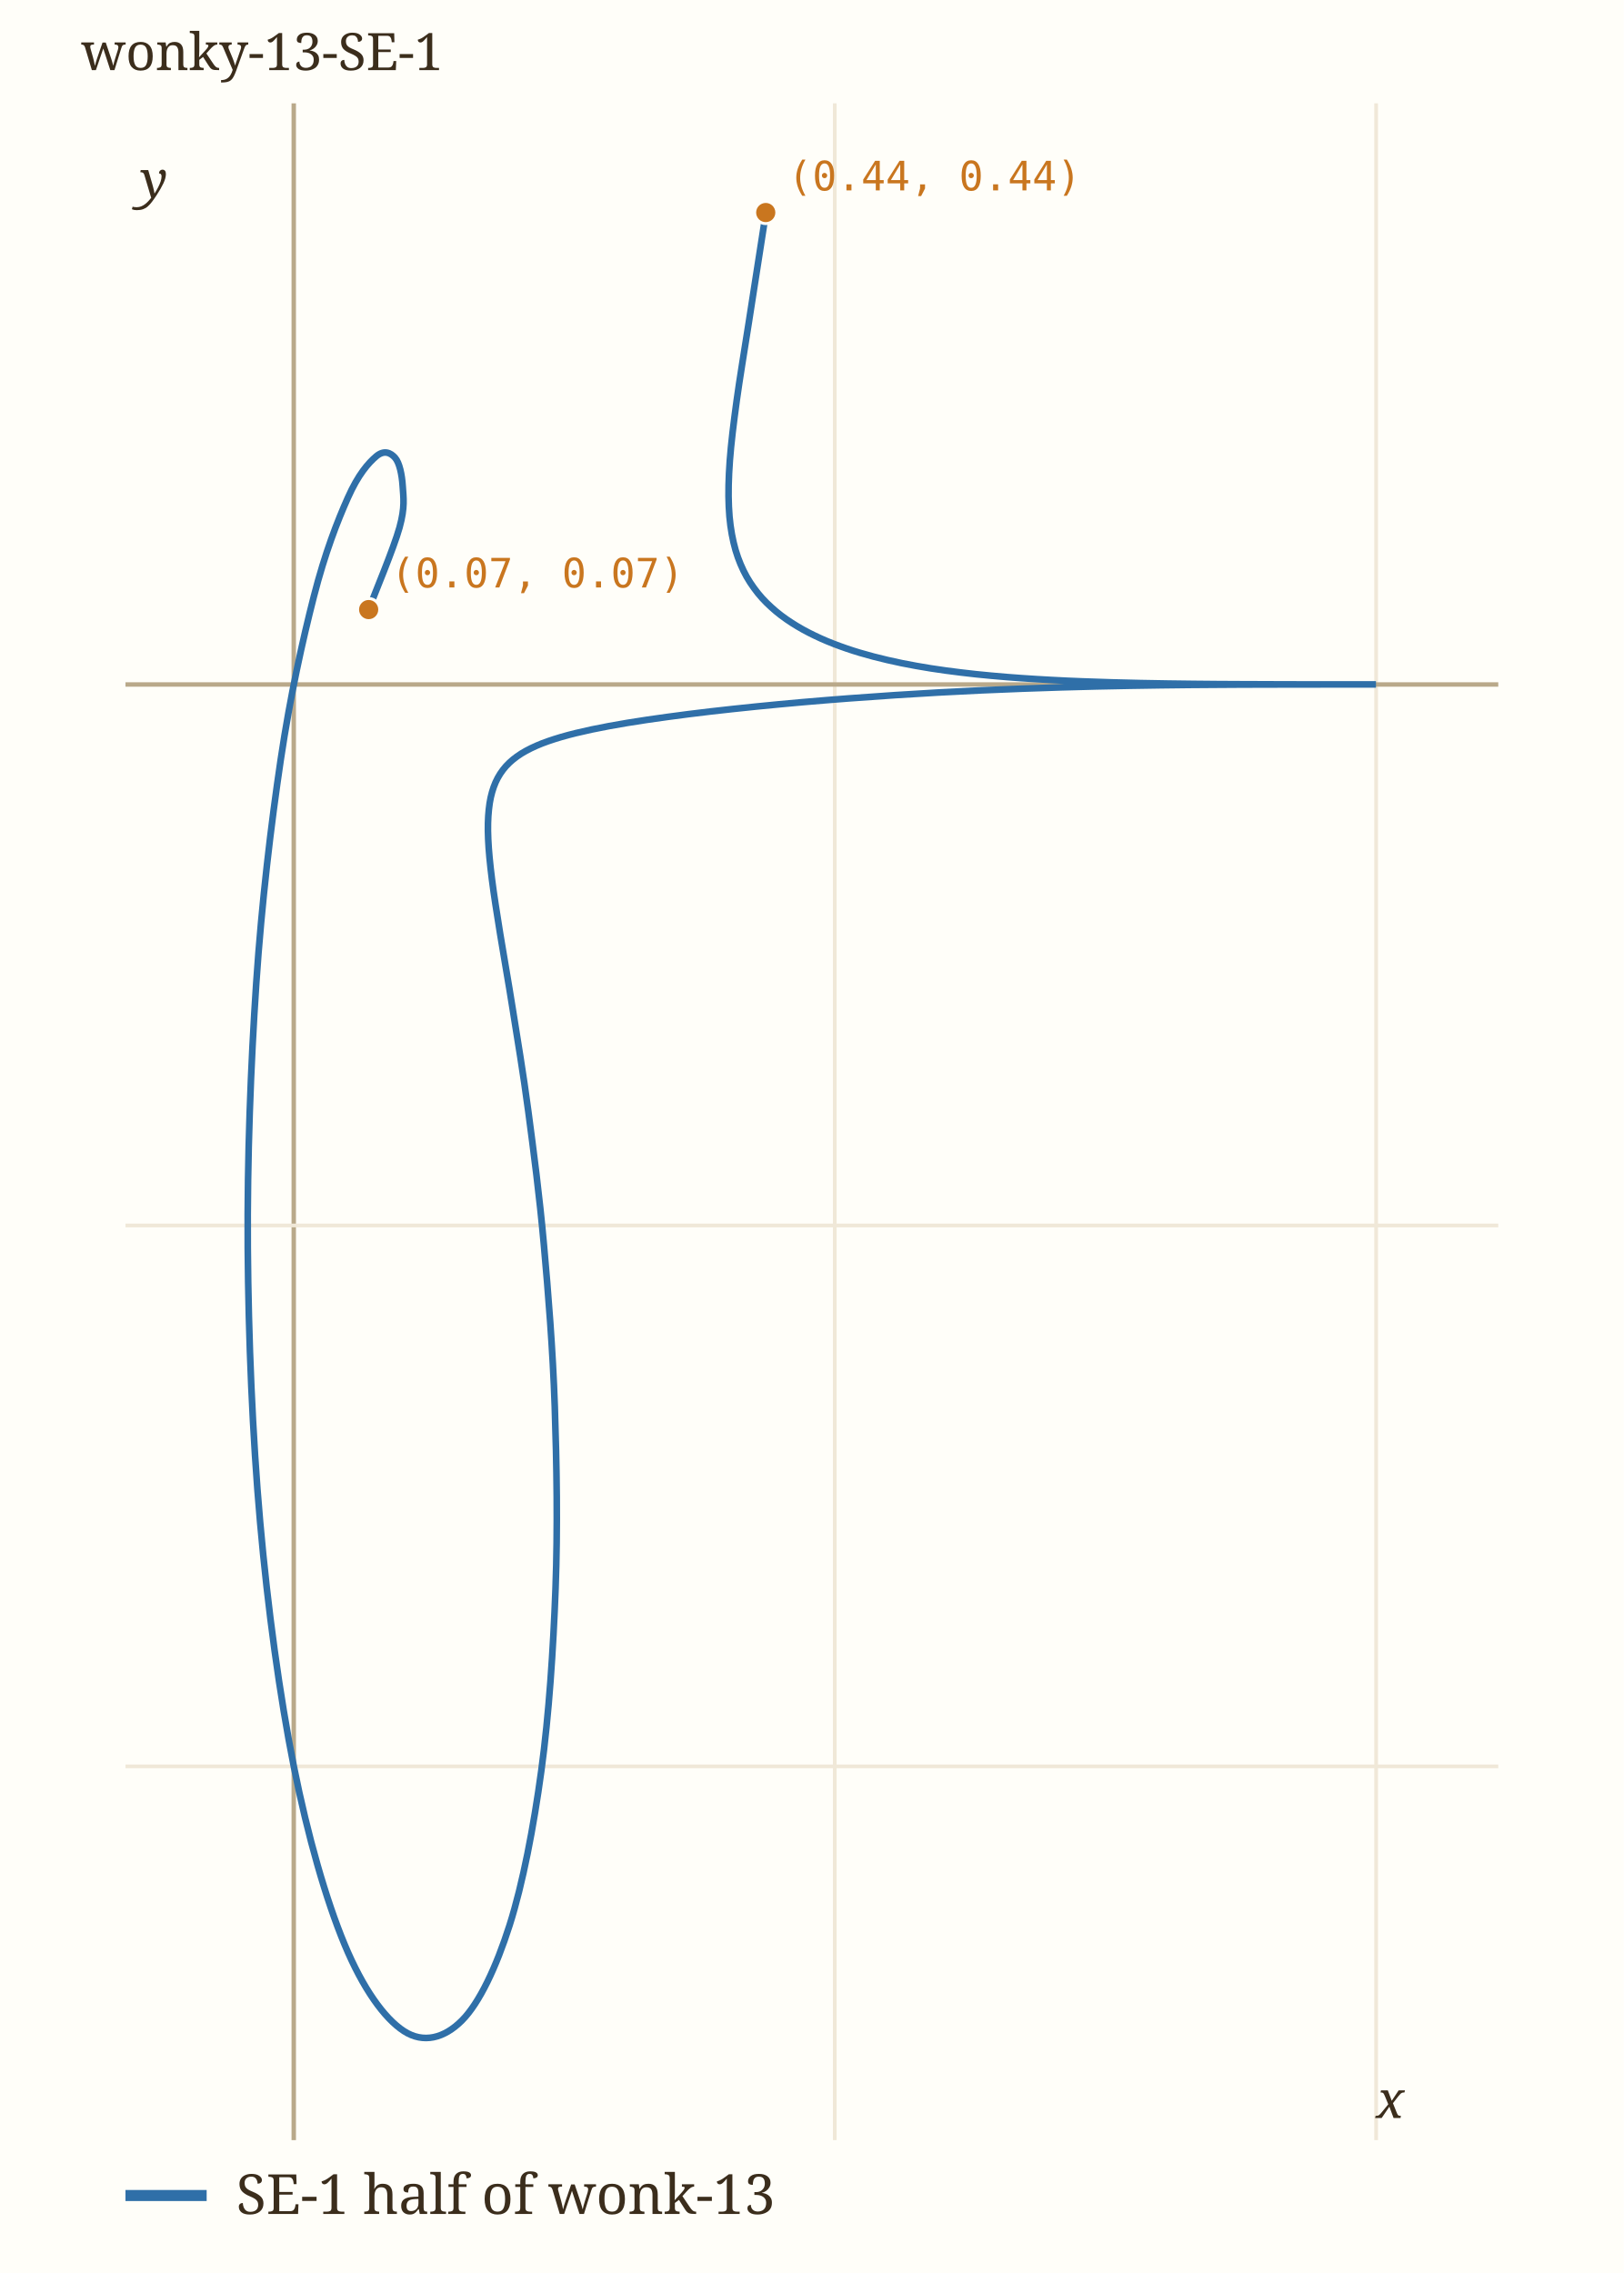
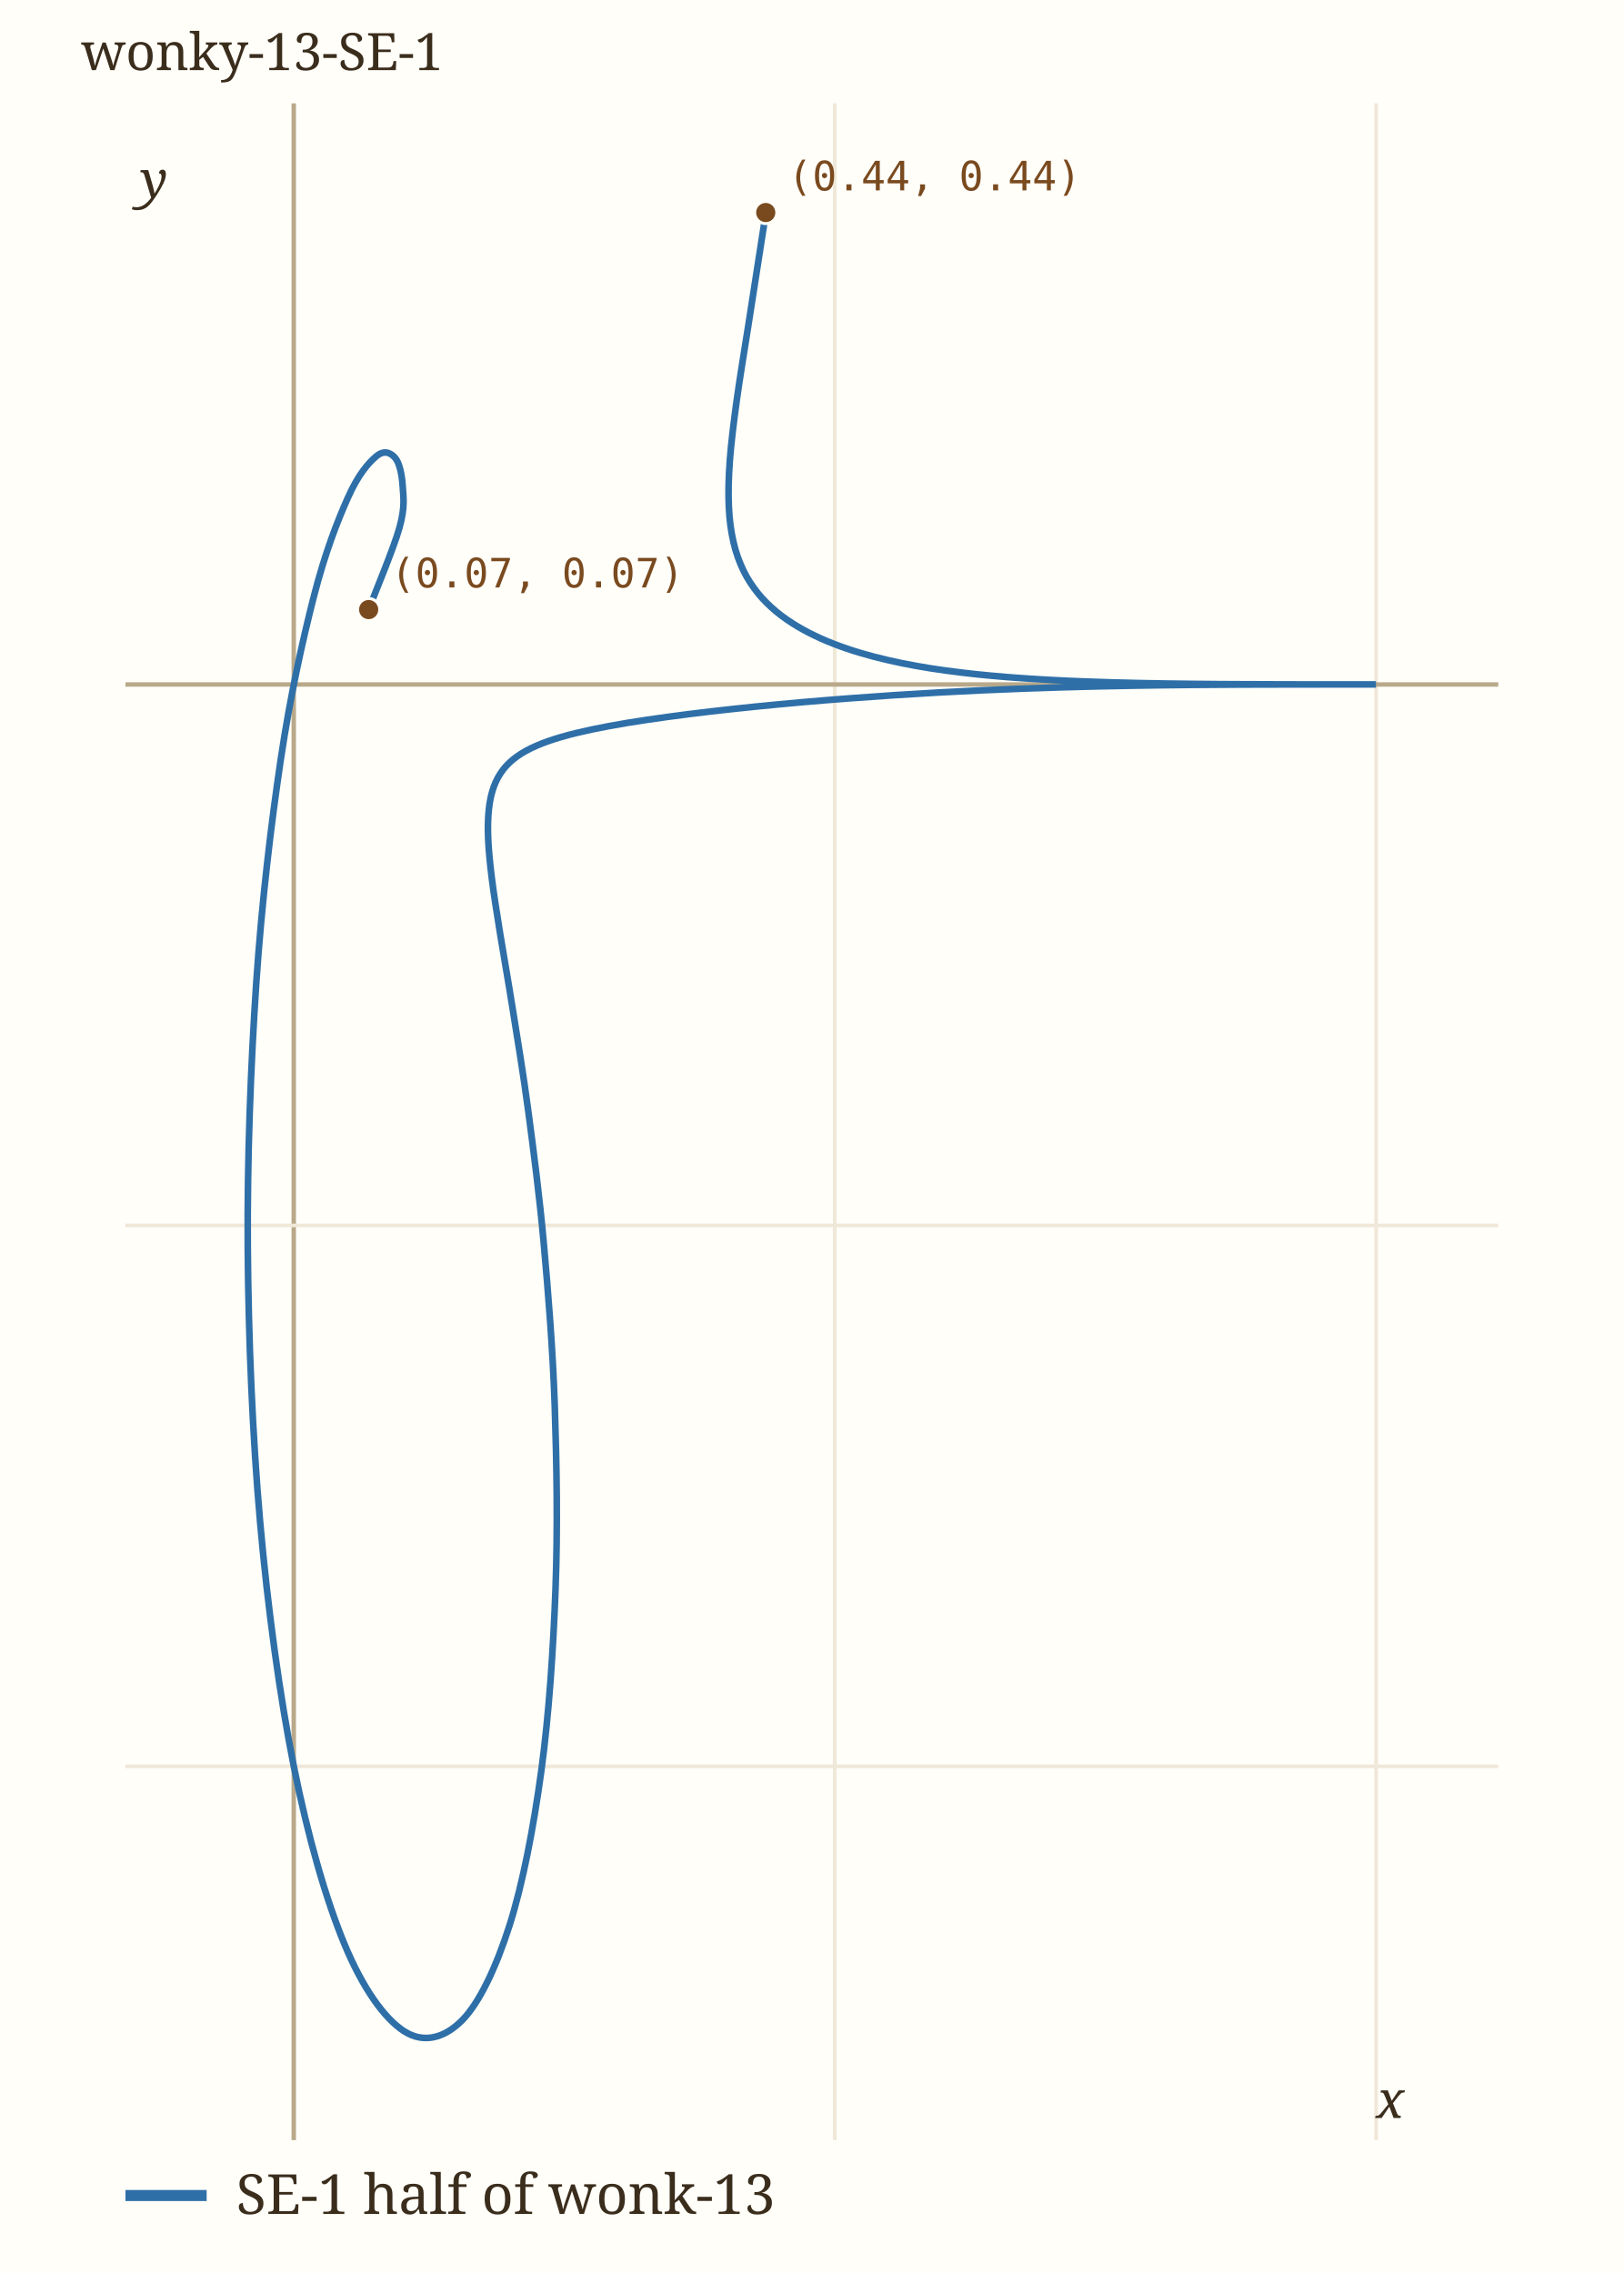
<svg xmlns="http://www.w3.org/2000/svg" viewBox="0 0 440 616" width="440" height="616" role="img" aria-label="wonky-13-SE-1" data-panel="wonky-13-SE-1">
  <rect x="0" y="0" width="440" height="616" fill="#fffef9" />
  <clipPath id="clip-wonky-13-SE-1">
    <rect x="34" y="28" width="372" height="552" />
  </clipPath>
  <g clip-path="url(#clip-wonky-13-SE-1)">
    <line x1="79.6" x2="79.6" y1="28" y2="580" stroke="#b9a98a" stroke-width="1.2" />
    <line x1="226.2" x2="226.2" y1="28" y2="580" stroke="#f0e8d8" stroke-width="1" />
    <text x="226.2" y="594.0" font-family="ui-monospace, Menlo, monospace" font-size="11" fill="#9c8a6a" text-anchor="middle">0.5</text>
    <line x1="372.9" x2="372.9" y1="28" y2="580" stroke="#f0e8d8" stroke-width="1" />
    <text x="372.9" y="594.0" font-family="ui-monospace, Menlo, monospace" font-size="11" fill="#9c8a6a" text-anchor="middle">1</text>
    <line x1="34" x2="406" y1="478.7" y2="478.7" stroke="#f0e8d8" stroke-width="1" />
    <text x="28.0" y="482.7" font-family="ui-monospace, Menlo, monospace" font-size="11" fill="#9c8a6a" text-anchor="end">-1</text>
    <line x1="34" x2="406" y1="332.1" y2="332.1" stroke="#f0e8d8" stroke-width="1" />
    <text x="28.0" y="336.1" font-family="ui-monospace, Menlo, monospace" font-size="11" fill="#9c8a6a" text-anchor="end">-0.5</text>
    <line x1="34" x2="406" y1="185.5" y2="185.5" stroke="#b9a98a" stroke-width="1.2" />
    <path d="M99.89,165.21 C101.28,161.51 106.72,148.54 108.26,142.96 C109.80,137.38 109.32,134.89 109.12,131.74 C108.92,128.59 108.24,125.39 107.05,124.05 C105.86,122.70 104.09,121.86 101.95,123.67 C99.82,125.48 97.07,128.58 94.26,134.91 C91.44,141.23 88.08,149.80 85.05,161.63 C82.02,173.46 78.68,188.40 76.07,205.87 C73.47,223.34 70.93,244.39 69.44,266.45 C67.95,288.51 66.97,313.89 67.14,338.23 C67.32,362.58 68.41,389.11 70.49,412.52 C72.57,435.94 75.81,459.66 79.62,478.72 C83.43,497.78 88.38,514.95 93.35,526.90 C98.31,538.86 104.13,546.98 109.43,550.43 C114.73,553.88 120.38,552.37 125.15,547.59 C129.93,542.81 134.50,533.02 138.09,521.74 C141.68,510.46 144.61,495.10 146.68,479.90 C148.76,464.69 149.93,446.96 150.54,430.50 C151.15,414.05 150.86,396.72 150.33,381.17 C149.80,365.62 148.57,350.54 147.37,337.22 C146.18,323.90 144.57,311.85 143.17,301.25 C141.76,290.64 140.22,281.60 138.95,273.58 C137.68,265.55 136.49,259.01 135.54,253.12 C134.60,247.23 133.84,242.53 133.30,238.24 C132.76,233.96 132.43,230.54 132.29,227.40 C132.15,224.25 132.22,221.71 132.47,219.36 C132.71,217.01 133.15,215.08 133.78,213.30 C134.42,211.51 135.24,210.02 136.29,208.64 C137.34,207.26 138.59,206.10 140.10,205.01 C141.61,203.92 143.35,202.99 145.35,202.11 C147.34,201.23 149.60,200.47 152.10,199.73 C154.60,199.00 157.37,198.34 160.35,197.70 C163.33,197.07 166.57,196.48 169.98,195.91 C173.39,195.35 177.03,194.81 180.79,194.30 C184.54,193.78 188.49,193.29 192.49,192.82 C196.49,192.36 200.64,191.91 204.80,191.49 C208.95,191.07 213.19,190.67 217.40,190.30 C221.61,189.93 225.86,189.59 230.04,189.27 C234.22,188.95 238.39,188.66 242.48,188.39 C246.56,188.12 250.61,187.88 254.55,187.66 C258.49,187.45 262.36,187.25 266.12,187.08 C269.88,186.91 273.55,186.76 277.11,186.63 C280.66,186.49 284.12,186.38 287.46,186.28 C290.80,186.18 294.03,186.10 297.15,186.02 C300.27,185.95 303.28,185.89 306.18,185.84 C309.08,185.79 311.87,185.75 314.55,185.71 C317.23,185.68 319.80,185.65 322.28,185.62 C324.75,185.60 327.11,185.58 329.38,185.57 C331.64,185.55 333.81,185.54 335.87,185.53 C337.94,185.52 339.90,185.51 341.78,185.51 C343.65,185.50 345.43,185.50 347.11,185.50 C348.80,185.49 350.39,185.49 351.89,185.49 C353.39,185.49 354.80,185.49 356.13,185.49 C357.45,185.48 358.69,185.48 359.85,185.48 C361.00,185.48 362.07,185.48 363.06,185.48 C364.04,185.48 364.95,185.48 365.78,185.48 C366.60,185.48 367.35,185.48 368.02,185.48 C368.70,185.48 369.29,185.48 369.82,185.48 C370.35,185.48 370.80,185.48 371.18,185.48 C371.56,185.48 371.88,185.48 372.13,185.48 C372.38,185.48 372.56,185.48 372.68,185.48 C372.80,185.48 372.86,185.48 372.86,185.48 C372.86,185.48 372.80,185.48 372.68,185.48 C372.56,185.48 372.38,185.48 372.13,185.48 C371.88,185.48 371.56,185.48 371.18,185.48 C370.80,185.48 370.35,185.48 369.82,185.48 C369.29,185.48 368.70,185.48 368.03,185.48 C367.35,185.48 366.60,185.48 365.78,185.48 C364.95,185.48 364.05,185.48 363.06,185.48 C362.07,185.48 361.01,185.48 359.86,185.48 C358.71,185.48 357.48,185.48 356.16,185.48 C354.84,185.48 353.44,185.48 351.95,185.48 C350.47,185.47 348.89,185.47 347.24,185.47 C345.58,185.46 343.84,185.46 342.02,185.45 C340.19,185.45 338.29,185.44 336.30,185.43 C334.31,185.42 332.24,185.41 330.10,185.40 C327.96,185.38 325.74,185.36 323.46,185.34 C321.17,185.31 318.81,185.29 316.40,185.25 C313.99,185.21 311.50,185.17 308.97,185.12 C306.45,185.07 303.86,185.01 301.24,184.93 C298.63,184.85 295.96,184.77 293.27,184.66 C290.58,184.56 287.85,184.44 285.12,184.29 C282.39,184.15 279.63,183.98 276.88,183.79 C274.12,183.60 271.36,183.38 268.61,183.12 C265.86,182.87 263.11,182.59 260.39,182.25 C257.66,181.92 254.95,181.56 252.28,181.14 C249.61,180.71 246.96,180.25 244.37,179.72 C241.77,179.18 239.20,178.60 236.70,177.94 C234.20,177.28 231.74,176.56 229.37,175.74 C226.99,174.92 224.67,174.04 222.45,173.04 C220.23,172.03 218.07,170.95 216.05,169.73 C214.02,168.51 212.08,167.19 210.30,165.70 C208.53,164.20 206.85,162.60 205.38,160.76 C203.91,158.91 202.57,156.94 201.47,154.65 C200.37,152.36 199.44,149.90 198.78,147.01 C198.11,144.12 197.66,141.01 197.50,137.31 C197.33,133.61 197.42,129.60 197.77,124.80 C198.13,120.01 198.78,114.78 199.63,108.54 C200.49,102.30 201.65,95.45 202.91,87.38 C204.16,79.31 206.38,65.10 207.15,60.14 C207.93,55.17 207.47,58.00 207.53,57.57" fill="none" stroke="#2f6fa8" stroke-width="1.8" stroke-linecap="round" data-path="wonky-13-SE-1" />
-     <circle cx="99.9" cy="165.2" r="3" fill="#c9761f" stroke="#fffef9" stroke-width="0.8" />
-     <text x="105.9" y="159.2" font-family="ui-monospace, Menlo, monospace" font-size="11" fill="#c9761f">(0.07, 0.07)</text>
-     <circle cx="207.5" cy="57.6" r="3" fill="#c9761f" stroke="#fffef9" stroke-width="0.8" />
-     <text x="213.5" y="51.6" font-family="ui-monospace, Menlo, monospace" font-size="11" fill="#c9761f">(0.44, 0.44)</text>
+     <circle cx="99.9" cy="165.2" r="3" fill="#7a4a1f" stroke="#fffef9" stroke-width="0.8" />
+     <text x="105.9" y="159.2" font-family="ui-monospace, Menlo, monospace" font-size="11" fill="#7a4a1f">(0.07, 0.07)</text>
+     <circle cx="207.5" cy="57.6" r="3" fill="#7a4a1f" stroke="#fffef9" stroke-width="0.8" />
+     <text x="213.5" y="51.6" font-family="ui-monospace, Menlo, monospace" font-size="11" fill="#7a4a1f">(0.44, 0.44)</text>
  </g>
  <text x="372.9" y="574.0" font-family="Georgia, serif" font-size="14" font-style="italic" fill="#3b2d1c">x</text>
  <text x="38.0" y="53.6" font-family="Georgia, serif" font-size="14" font-style="italic" fill="#3b2d1c">y</text>
  <text x="22" y="19" font-family="Georgia, serif" font-size="14" fill="#3b2d1c">wonky-13-SE-1</text>
  <line x1="34" x2="56" y1="595" y2="595" stroke="#2f6fa8" stroke-width="3" />
  <text x="64" y="600" font-family="Georgia, serif" font-size="15" fill="#3b2d1c">SE-1 half of wonk-13</text>
</svg>
